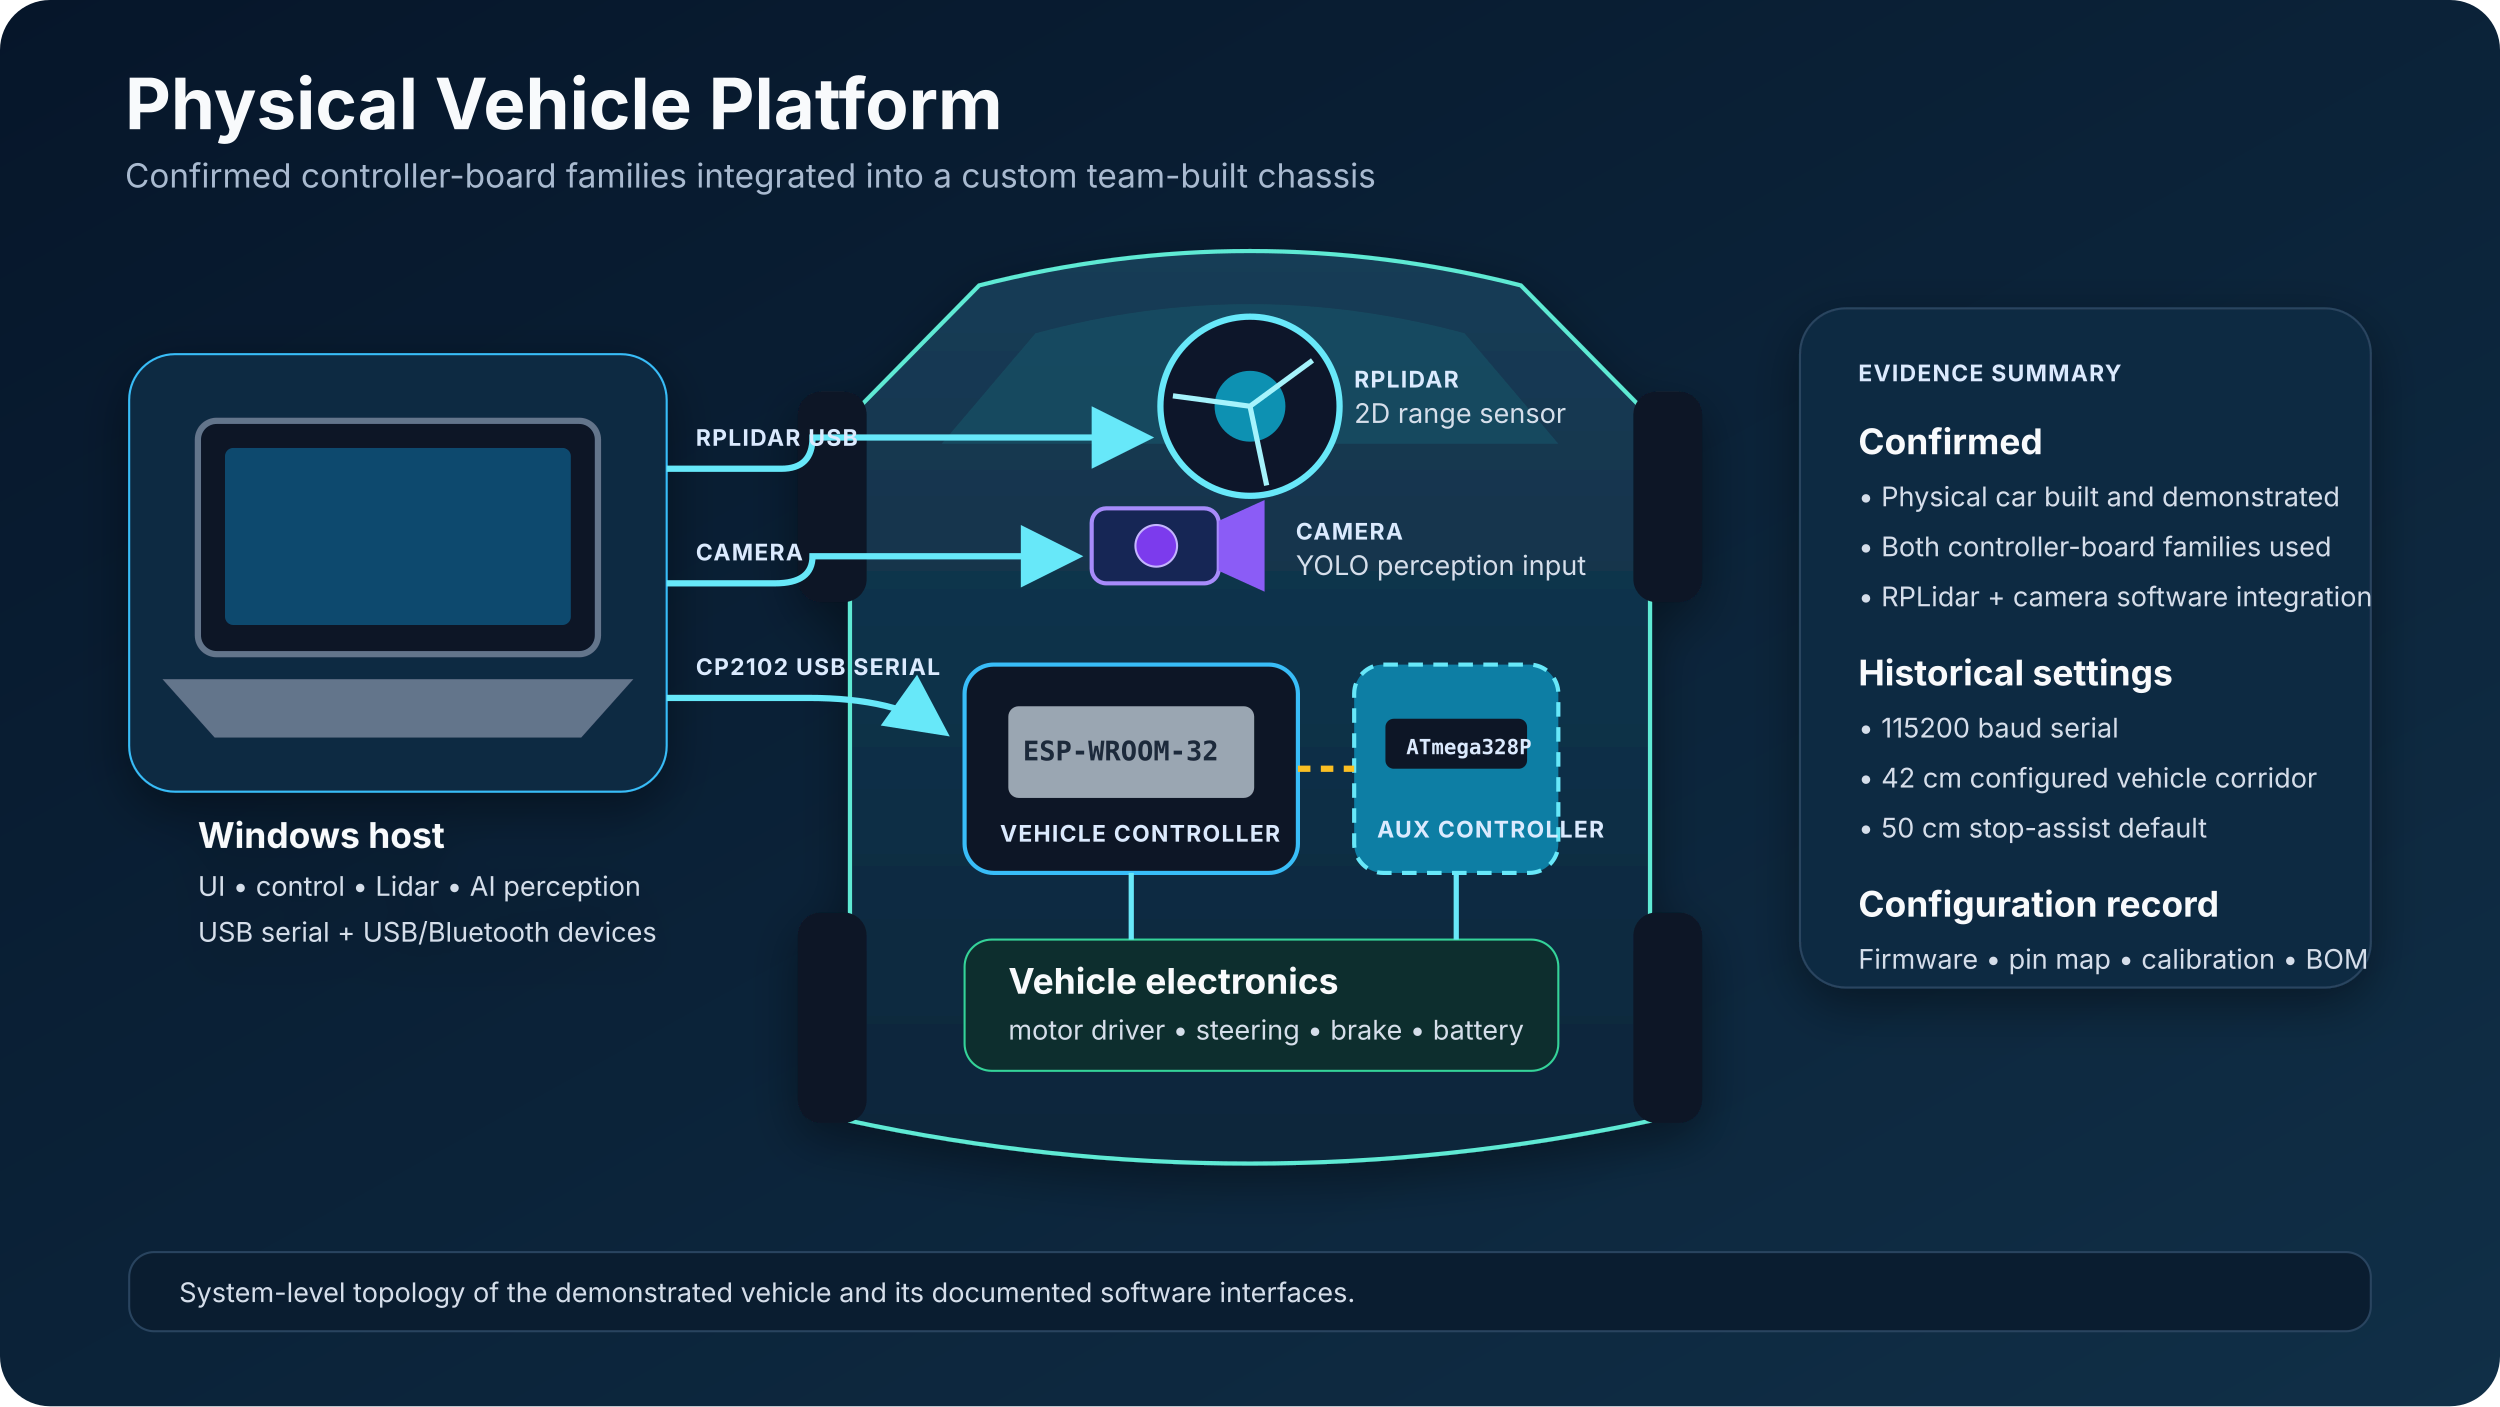
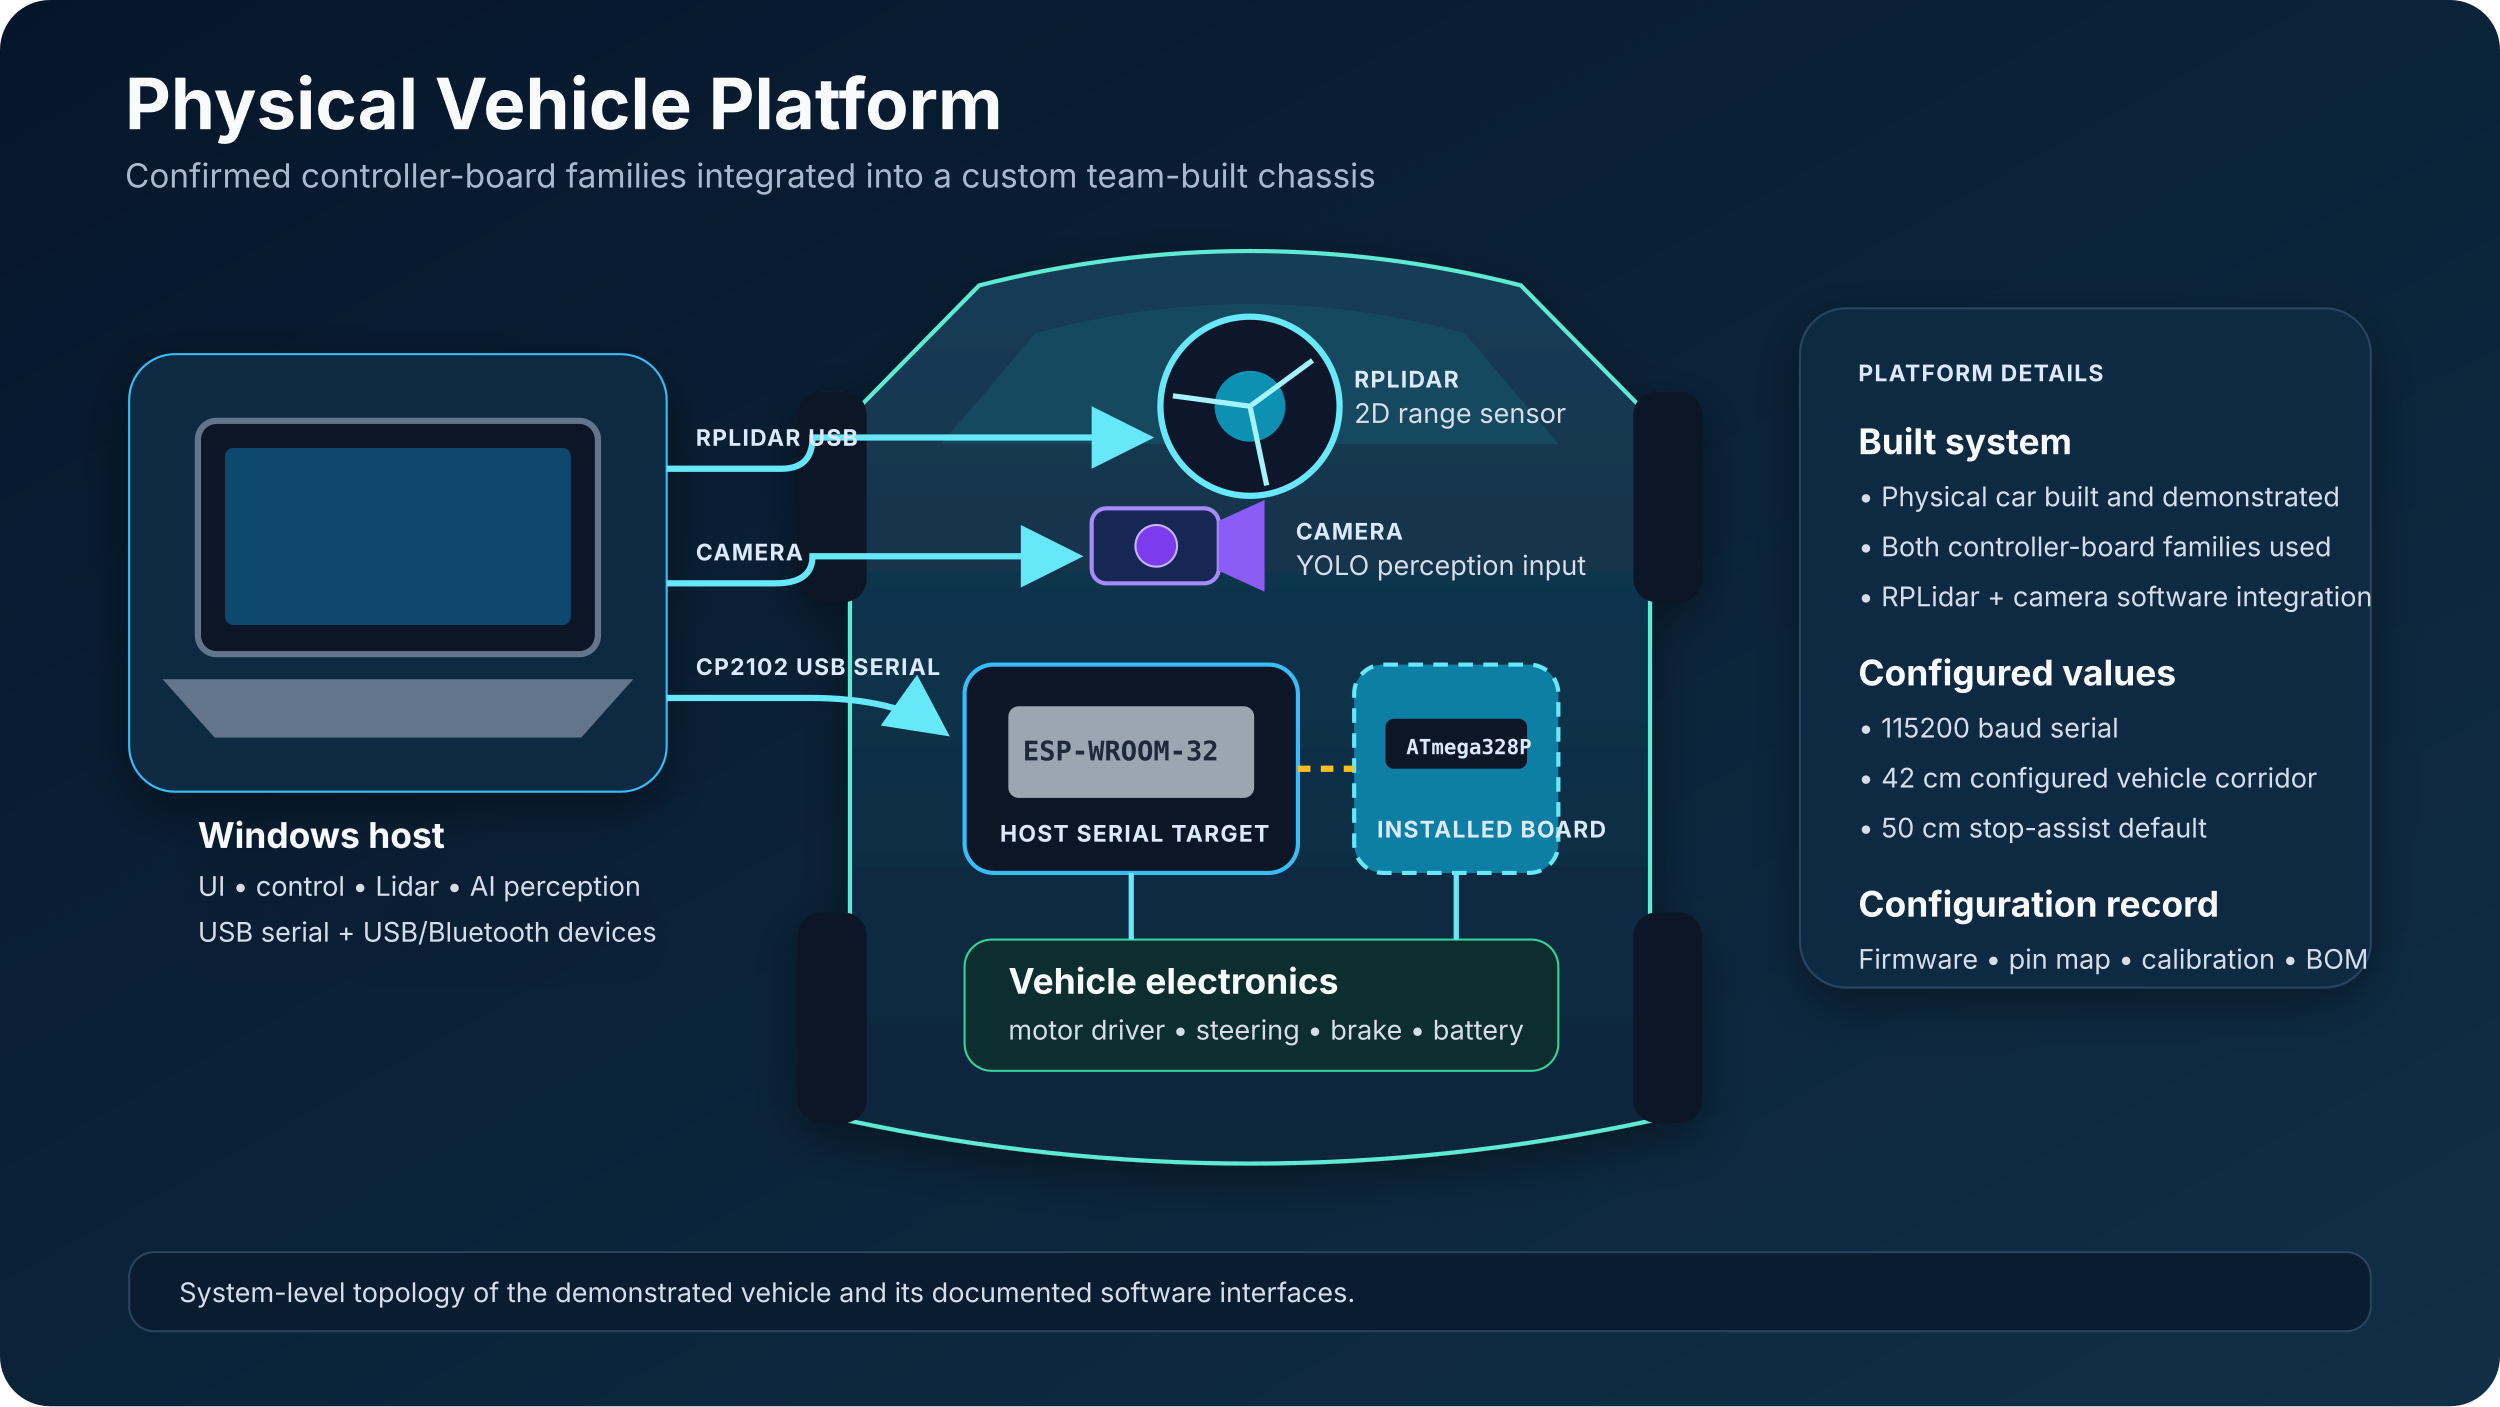
<svg xmlns="http://www.w3.org/2000/svg" width="1200" height="675" viewBox="0 0 1200 675" role="img" aria-labelledby="title desc">
  <defs>
    <linearGradient id="bg" x1="0" y1="0" x2="1" y2="1">
      <stop offset="0" stop-color="#06162a" />
      <stop offset="1" stop-color="#102f47" />
    </linearGradient>
    <linearGradient id="car" x1="0" y1="0" x2="0" y2="1">
      <stop offset="0" stop-color="#153c56" />
      <stop offset="1" stop-color="#0b253a" />
    </linearGradient>
    <filter id="shadow">
      <feDropShadow dx="0" dy="8" stdDeviation="12" flood-opacity="0.4" />
    </filter>
    <marker id="arrow" markerWidth="10" markerHeight="10" refX="8" refY="5" orient="auto">
      <path d="M0 0L10 5L0 10Z" fill="#67e8f9" />
    </marker>
    <style>
      .title { font: 700 34px Inter,Segoe UI,Arial,sans-serif; fill:#f8fafc; }
      .subtitle { font: 400 16px Inter,Segoe UI,Arial,sans-serif; fill:#a9bad0; }
      .heading { font: 700 17px Inter,Segoe UI,Arial,sans-serif; fill:#f8fafc; }
      .body { font: 400 13px Inter,Segoe UI,Arial,sans-serif; fill:#d5deea; }
      .small { font: 700 11px Inter,Segoe UI,Arial,sans-serif; fill:#dbeafe; letter-spacing:.6px; }
      .wire { fill:none; stroke:#67e8f9; stroke-width:3; marker-end:url(#arrow); }
    </style>
  </defs>
  <rect width="1200" height="675" rx="24" fill="url(#bg)" />
  <text x="60" y="62" class="title">Physical Vehicle Platform</text>
  <text x="60" y="90" class="subtitle">Confirmed controller-board families integrated into a custom team-built chassis</text>
  <g filter="url(#shadow)">
    <rect x="62" y="170" width="258" height="210" rx="22" fill="#102a43" stroke="#38bdf8" />
    <rect x="95" y="202" width="192" height="112" rx="9" fill="#071426" stroke="#64748b" stroke-width="3" />
    <rect x="108" y="215" width="166" height="85" rx="4" fill="#0c4a6e" />
    <path d="M78 326h226l-25 28H103z" fill="#64748b" />
    <text x="95" y="407" class="heading">Windows host</text>
    <text x="95" y="430" class="body">UI • control • Lidar • AI perception</text>
    <text x="95" y="452" class="body">USB serial + USB/Bluetooth devices</text>
  </g>
  <g filter="url(#shadow)">
    <path d="M470 137Q600 104 730 137L792 200V538Q600 579 408 538V200Z" fill="url(#car)" stroke="#5eead4" stroke-width="2" />
    <path d="M497 160Q600 132 703 160L748 213H452Z" fill="#164e63" opacity="0.8" />
    <rect x="383" y="188" width="33" height="101" rx="11" fill="#111827" />
    <rect x="784" y="188" width="33" height="101" rx="11" fill="#111827" />
    <rect x="383" y="438" width="33" height="101" rx="11" fill="#111827" />
    <rect x="784" y="438" width="33" height="101" rx="11" fill="#111827" />
    <circle cx="600" cy="195" r="43" fill="#0f172a" stroke="#67e8f9" stroke-width="3" />
    <circle cx="600" cy="195" r="17" fill="#0891b2" />
    <path d="M600 195L630 173M600 195L563 190M600 195L608 233" stroke="#a5f3fc" stroke-width="2.5" />
    <text x="650" y="186" class="small">RPLIDAR</text>
    <text x="650" y="203" class="body">2D range sensor</text>
    <rect x="524" y="244" width="61" height="36" rx="7" fill="#172554" stroke="#a78bfa" stroke-width="2" />
    <circle cx="555" cy="262" r="10" fill="#7c3aed" stroke="#c4b5fd" />
    <path d="M585 250l22-10v44l-22-10" fill="#8b5cf6" />
    <text x="622" y="259" class="small">CAMERA</text>
    <text x="622" y="276" class="body">YOLO perception input</text>
    <rect x="463" y="319" width="160" height="100" rx="14" fill="#111827" stroke="#38bdf8" stroke-width="2" />
    <rect x="484" y="339" width="118" height="44" rx="5" fill="#9aa6b2" />
    <text x="491" y="365" font-family="Consolas,monospace" font-size="13" font-weight="700" fill="#1e293b">ESP-WROOM-32</text>
-     <text x="480" y="404" class="small">VEHICLE CONTROLLER</text>
+     <text x="480" y="404" class="small">HOST SERIAL TARGET</text>
    <rect x="650" y="319" width="98" height="100" rx="14" fill="#087ea4" stroke="#67e8f9" stroke-width="2" stroke-dasharray="7 5" />
    <rect x="665" y="345" width="68" height="24" rx="4" fill="#111827" />
    <text x="675" y="362" font-family="Consolas,monospace" font-size="10" font-weight="700" fill="#dbeafe">ATmega328P</text>
-     <text x="661" y="402" class="small">AUX CONTROLLER</text>
+     <text x="661" y="402" class="small">INSTALLED BOARD</text>
    <path d="M623 369H650" stroke="#fbbf24" stroke-width="3" stroke-dasharray="6 5" />
    <rect x="463" y="451" width="285" height="63" rx="13" fill="#0f2f2e" stroke="#34d399" />
    <text x="484" y="477" class="heading">Vehicle electronics</text>
    <text x="484" y="499" class="body">motor driver • steering • brake • battery</text>
    <path d="M543 419v32M699 419v32" stroke="#67e8f9" stroke-width="2.5" />
  </g>
  <path d="M320 225H375Q390 225 390 210H548" class="wire" />
  <text x="334" y="214" class="small">RPLIDAR USB</text>
  <path d="M320 280H372Q390 280 390 267H514" class="wire" />
  <text x="334" y="269" class="small">CAMERA</text>
  <path d="M320 335H388Q430 335 451 350" class="wire" />
  <text x="334" y="324" class="small">CP2102 USB SERIAL</text>
  <g filter="url(#shadow)">
    <rect x="864" y="148" width="274" height="326" rx="22" fill="#102a43" stroke="#29445f" />
-     <text x="892" y="183" class="small">EVIDENCE SUMMARY</text>
-     <text x="892" y="218" class="heading">Confirmed</text>
+     <text x="892" y="183" class="small">PLATFORM DETAILS</text>
+     <text x="892" y="218" class="heading">Built system</text>
    <text x="892" y="243" class="body">• Physical car built and demonstrated</text>
    <text x="892" y="267" class="body">• Both controller-board families used</text>
    <text x="892" y="291" class="body">• RPLidar + camera software integration</text>
-     <text x="892" y="329" class="heading">Historical settings</text>
+     <text x="892" y="329" class="heading">Configured values</text>
    <text x="892" y="354" class="body">• 115200 baud serial</text>
    <text x="892" y="378" class="body">• 42 cm configured vehicle corridor</text>
    <text x="892" y="402" class="body">• 50 cm stop-assist default</text>
    <text x="892" y="440" class="heading">Configuration record</text>
    <text x="892" y="465" class="body">Firmware • pin map • calibration • BOM</text>
  </g>
  <rect x="62" y="601" width="1076" height="38" rx="12" fill="#0a1d30" stroke="#29445f" />
  <text x="86" y="625" class="body">System-level topology of the demonstrated vehicle and its documented software interfaces.</text>
</svg>
